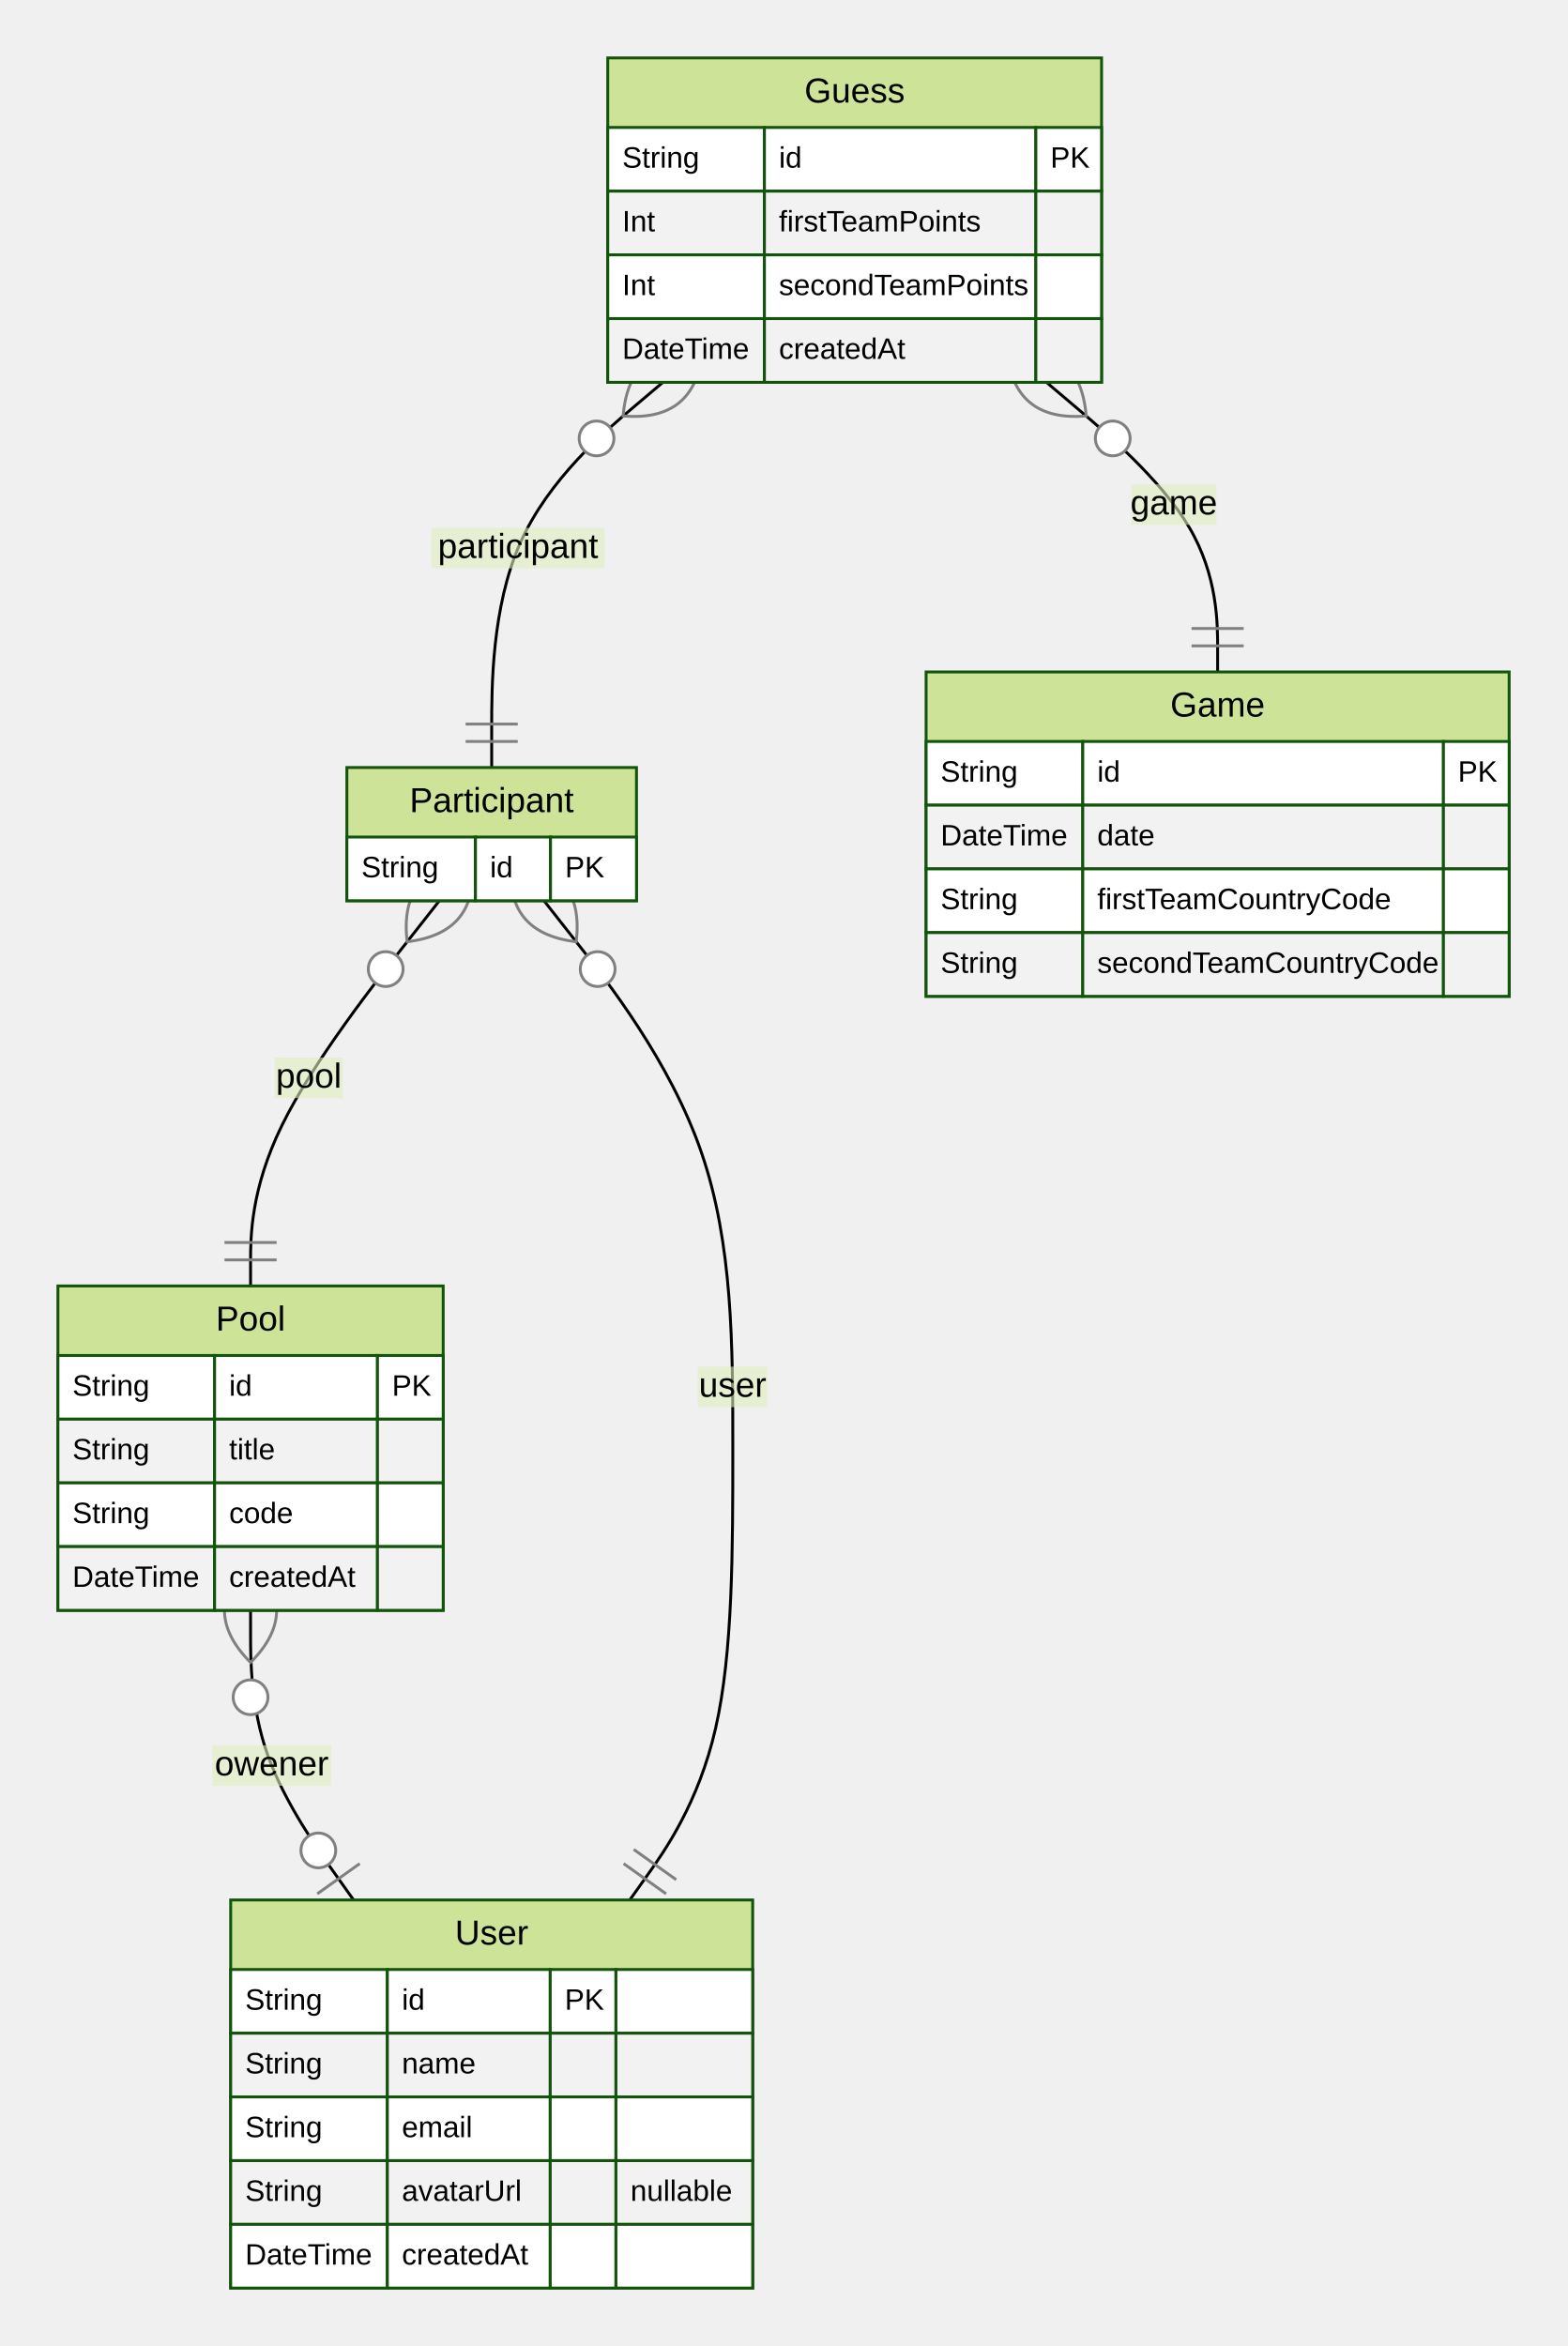
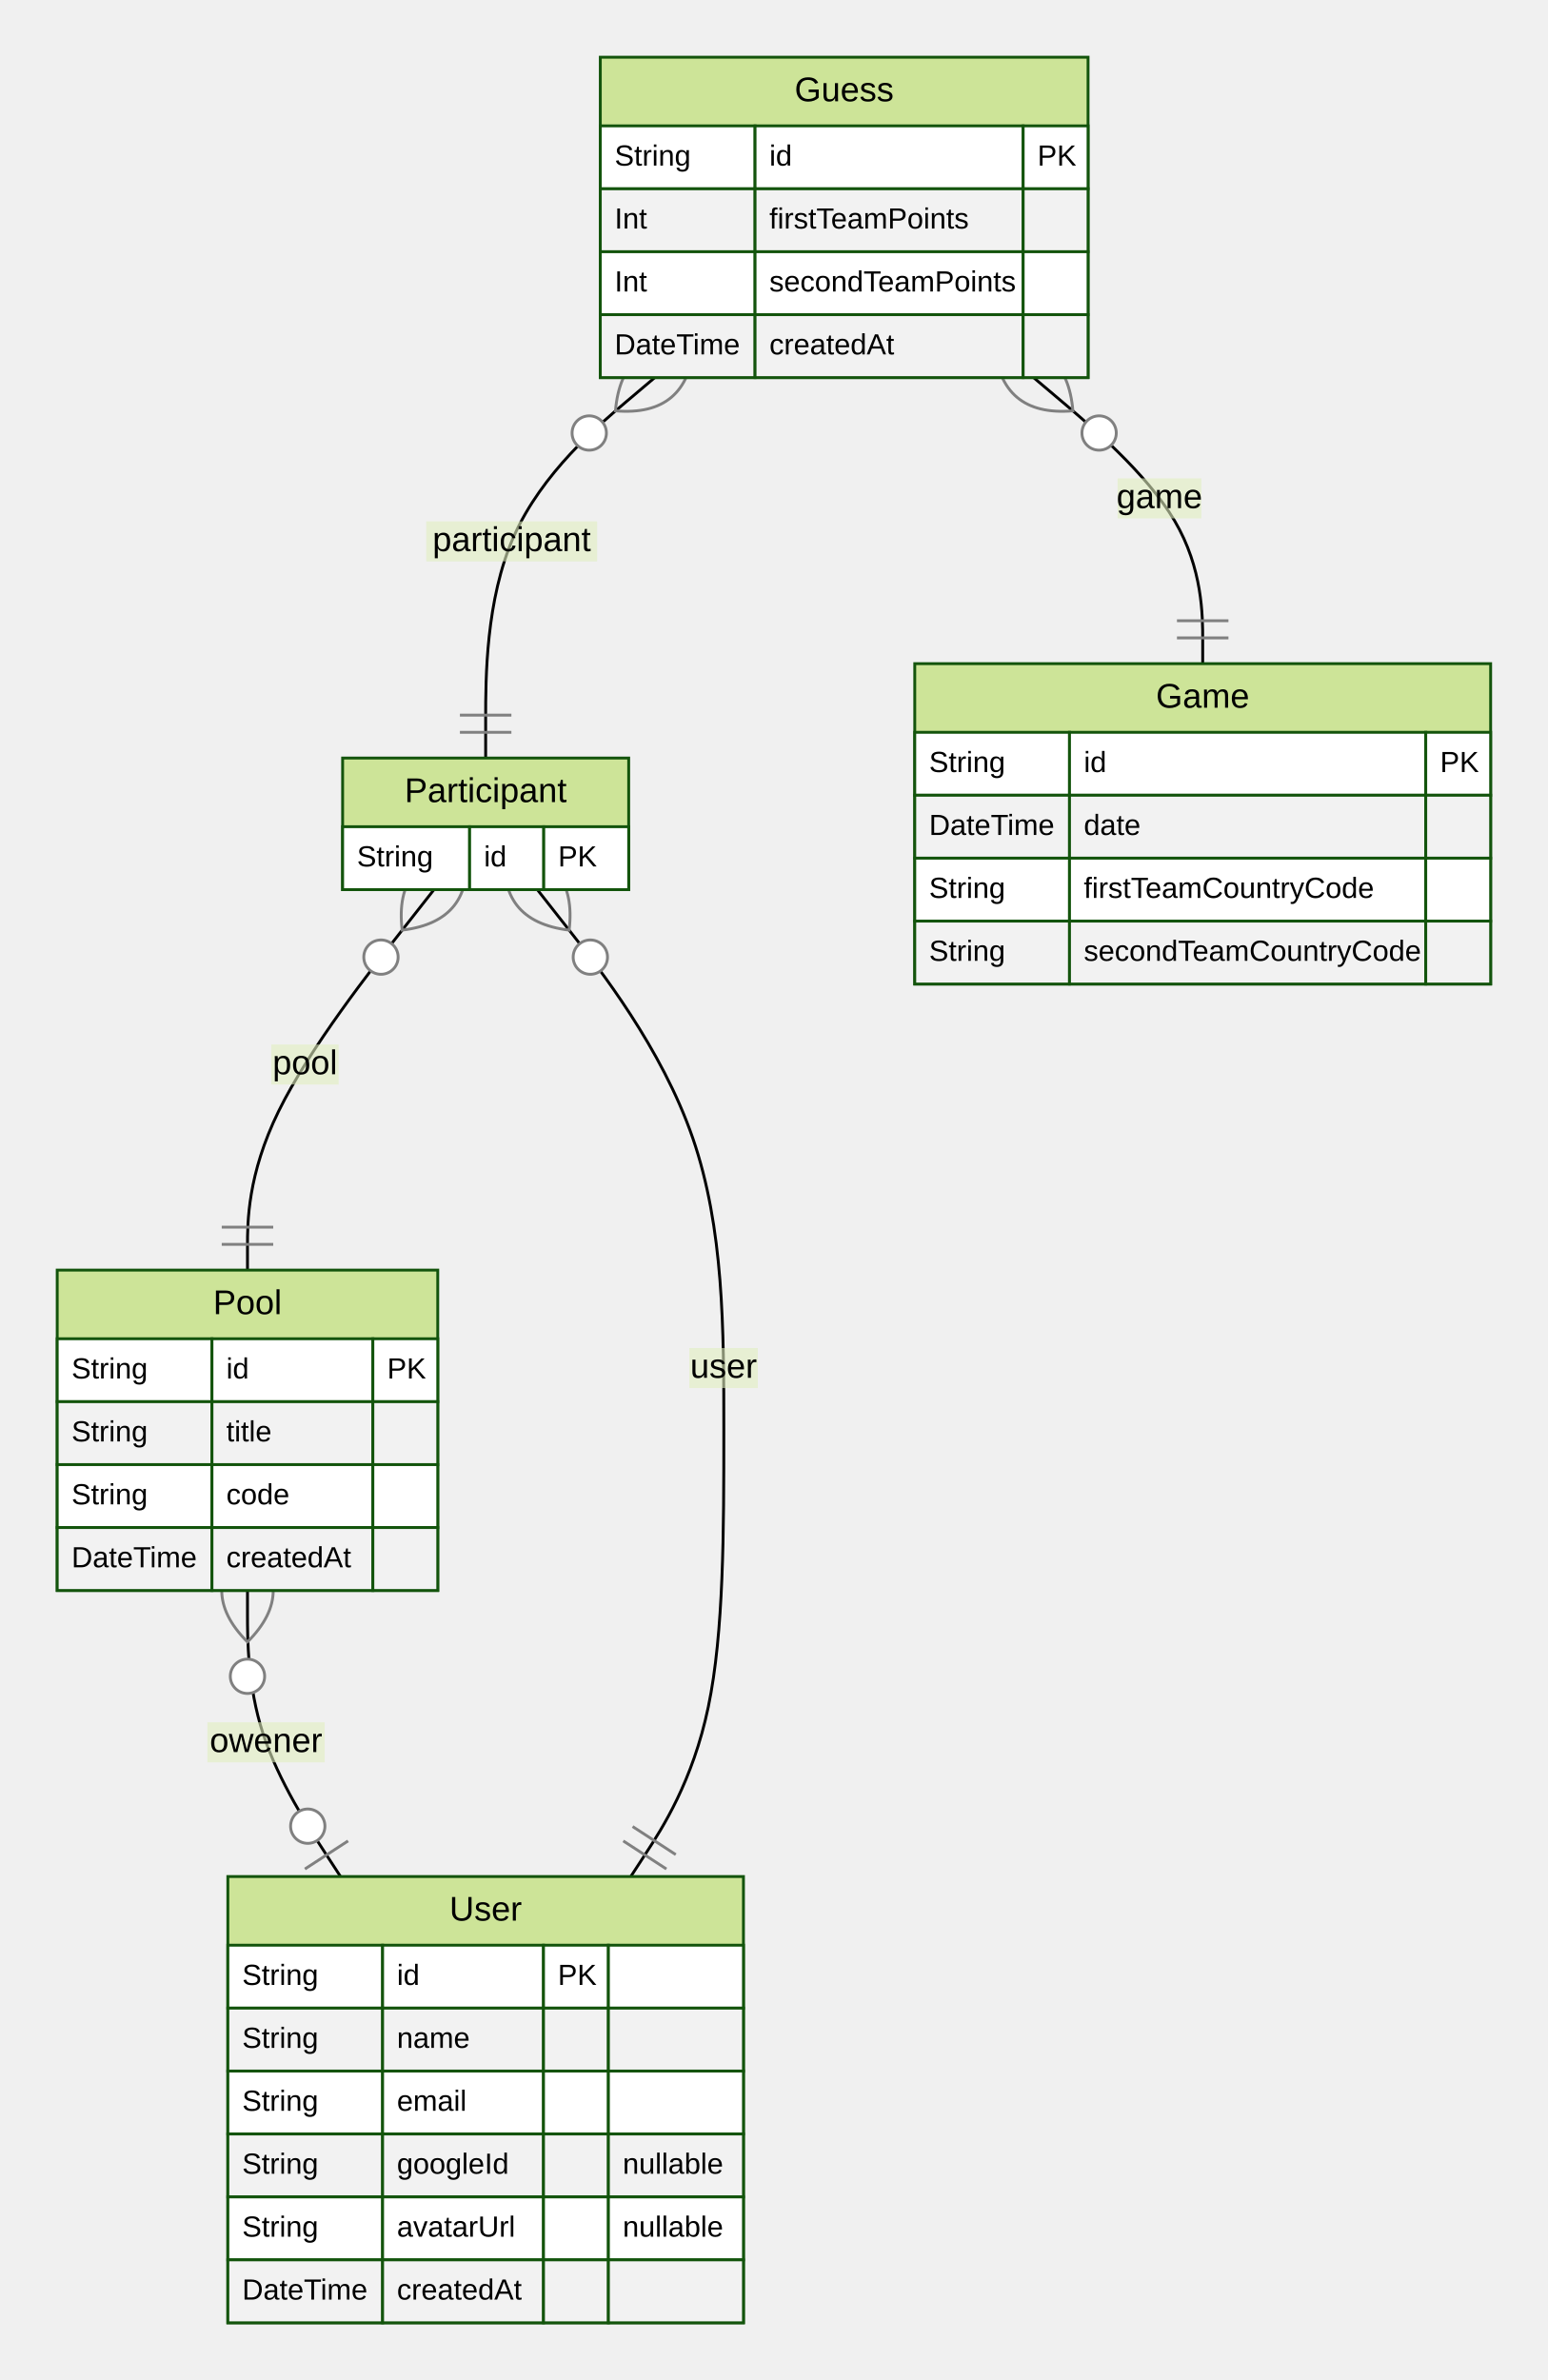
- <svg xmlns="http://www.w3.org/2000/svg" aria-labelledby="chart-title-mermaid-0 chart-desc-mermaid-0" role="img" viewBox="0 0 541.082 810" style="max-width: 541.082px; background-color: white;" width="100%" id="mermaid-0">
+ <svg xmlns="http://www.w3.org/2000/svg" aria-labelledby="chart-title-mermaid-0 chart-desc-mermaid-0" role="img" viewBox="0 0 541.082 832" style="max-width: 541.082px; background-color: white;" width="100%" id="mermaid-0">
  <style>#mermaid-0 {font-family:"trebuchet ms",verdana,arial,sans-serif;font-size:16px;fill:#000000;}#mermaid-0 .error-icon{fill:#552222;}#mermaid-0 .error-text{fill:#552222;stroke:#552222;}#mermaid-0 .edge-thickness-normal{stroke-width:2px;}#mermaid-0 .edge-thickness-thick{stroke-width:3.5px;}#mermaid-0 .edge-pattern-solid{stroke-dasharray:0;}#mermaid-0 .edge-pattern-dashed{stroke-dasharray:3;}#mermaid-0 .edge-pattern-dotted{stroke-dasharray:2;}#mermaid-0 .marker{fill:#000000;stroke:#000000;}#mermaid-0 .marker.cross{stroke:#000000;}#mermaid-0 svg{font-family:"trebuchet ms",verdana,arial,sans-serif;font-size:16px;}#mermaid-0 .entityBox{fill:#cde498;stroke:#13540c;}#mermaid-0 .attributeBoxOdd{fill:#ffffff;stroke:#13540c;}#mermaid-0 .attributeBoxEven{fill:#f2f2f2;stroke:#13540c;}#mermaid-0 .relationshipLabelBox{fill:hsl(78.158, 58.462%, 84.51%);opacity:0.7;background-color:hsl(78.158, 58.462%, 84.51%);}#mermaid-0 .relationshipLabelBox rect{opacity:0.5;}#mermaid-0 .relationshipLine{stroke:#000000;}#mermaid-0 :root{--mermaid-font-family:"trebuchet ms",verdana,arial,sans-serif;}</style>
  <g />
  <defs>
    <marker orient="auto" markerHeight="18" markerWidth="18" refY="9" refX="0" id="ONLY_ONE_START">
      <path d="M9,0 L9,18 M15,0 L15,18" fill="none" stroke="gray" />
    </marker>
  </defs>
  <defs>
    <marker orient="auto" markerHeight="18" markerWidth="18" refY="9" refX="18" id="ONLY_ONE_END">
      <path d="M3,0 L3,18 M9,0 L9,18" fill="none" stroke="gray" />
    </marker>
  </defs>
  <defs>
    <marker orient="auto" markerHeight="18" markerWidth="30" refY="9" refX="0" id="ZERO_OR_ONE_START">
      <circle r="6" cy="9" cx="21" fill="white" stroke="gray" />
      <path d="M9,0 L9,18" fill="none" stroke="gray" />
    </marker>
  </defs>
  <defs>
    <marker orient="auto" markerHeight="18" markerWidth="30" refY="9" refX="30" id="ZERO_OR_ONE_END">
      <circle r="6" cy="9" cx="9" fill="white" stroke="gray" />
      <path d="M21,0 L21,18" fill="none" stroke="gray" />
    </marker>
  </defs>
  <defs>
    <marker orient="auto" markerHeight="36" markerWidth="45" refY="18" refX="18" id="ONE_OR_MORE_START">
      <path d="M0,18 Q 18,0 36,18 Q 18,36 0,18 M42,9 L42,27" fill="none" stroke="gray" />
    </marker>
  </defs>
  <defs>
    <marker orient="auto" markerHeight="36" markerWidth="45" refY="18" refX="27" id="ONE_OR_MORE_END">
      <path d="M3,9 L3,27 M9,18 Q27,0 45,18 Q27,36 9,18" fill="none" stroke="gray" />
    </marker>
  </defs>
  <defs>
    <marker orient="auto" markerHeight="36" markerWidth="57" refY="18" refX="18" id="ZERO_OR_MORE_START">
      <circle r="6" cy="18" cx="48" fill="white" stroke="gray" />
      <path d="M0,18 Q18,0 36,18 Q18,36 0,18" fill="none" stroke="gray" />
    </marker>
  </defs>
  <defs>
    <marker orient="auto" markerHeight="36" markerWidth="57" refY="18" refX="39" id="ZERO_OR_MORE_END">
      <circle r="6" cy="18" cx="9" fill="white" stroke="gray" />
      <path d="M21,18 Q39,0 57,18 Q39,36 21,18" fill="none" stroke="gray" />
    </marker>
  </defs>
-   <path marker-start="url(#ZERO_OR_MORE_START)" marker-end="url(#ZERO_OR_ONE_END)" fill="none" stroke="gray" d="M86.513,556L86.513,564.333C86.513,572.667,86.513,589.333,92.443,606C98.373,622.667,110.233,639.333,116.163,647.667L122.093,656" class="er relationshipLine" />
-   <path marker-start="url(#ZERO_OR_MORE_START)" marker-end="url(#ONLY_ONE_END)" fill="none" stroke="gray" d="M187.835,311L198.7,324.833C209.565,338.667,231.296,366.333,242.161,397.833C253.026,429.333,253.026,464.667,253.026,500C253.026,535.333,253.026,570.667,247.096,596.667C241.167,622.667,229.307,639.333,223.377,647.667L217.447,656" class="er relationshipLine" />
+   <path marker-start="url(#ZERO_OR_MORE_START)" marker-end="url(#ZERO_OR_ONE_END)" fill="none" stroke="gray" d="M86.513,556L86.513,564.333C86.513,572.667,86.513,589.333,91.934,606C97.354,622.667,108.195,639.333,113.615,647.667L119.035,656" class="er relationshipLine" />
+   <path marker-start="url(#ZERO_OR_MORE_START)" marker-end="url(#ONLY_ONE_END)" fill="none" stroke="gray" d="M187.835,311L198.7,324.833C209.565,338.667,231.296,366.333,242.161,397.833C253.026,429.333,253.026,464.667,253.026,500C253.026,535.333,253.026,570.667,247.606,596.667C242.186,622.667,231.345,639.333,225.925,647.667L220.504,656" class="er relationshipLine" />
  <path marker-start="url(#ZERO_OR_MORE_START)" marker-end="url(#ONLY_ONE_END)" fill="none" stroke="gray" d="M151.705,311L140.839,324.833C129.974,338.667,108.244,366.333,97.378,388.5C86.513,410.667,86.513,427.333,86.513,435.667L86.513,444" class="er relationshipLine" />
  <path marker-start="url(#ZERO_OR_MORE_START)" marker-end="url(#ONLY_ONE_END)" fill="none" stroke="gray" d="M228.887,132L219.034,140.333C209.181,148.667,189.476,165.333,179.623,187.5C169.77,209.667,169.77,237.333,169.77,251.167L169.77,265" class="er relationshipLine" />
  <path marker-start="url(#ZERO_OR_MORE_START)" marker-end="url(#ONLY_ONE_END)" fill="none" stroke="gray" d="M361.309,132L371.162,140.333C381.015,148.667,400.72,165.333,410.573,182C420.426,198.667,420.426,215.333,420.426,223.667L420.426,232" class="er relationshipLine" />
  <g transform="translate(20,444 )" id="Pool">
    <rect height="112" width="133.026" y="0" x="0" stroke="gray" fill-opacity="100%" fill="honeydew" class="er entityBox" />
    <text transform="translate(66.51321,12)" style="font-family: &quot;trebuchet ms&quot;, verdana, arial, sans-serif;; font-size: 12px" text-anchor="middle" dominant-baseline="middle" y="0" x="0" id="entity-Pool" class="er entityLabel">Pool</text>
    <rect height="22" width="54.096" y="24" x="0" stroke="gray" fill-opacity="100%" fill="honeydew" class="er attributeBoxOdd" />
    <text transform="translate(5,35)" style="font-family: &quot;trebuchet ms&quot;, verdana, arial, sans-serif;; font-size: 10.2px" text-anchor="left" dominant-baseline="middle" y="0" x="0" id="entity-Pool-attr-1-type" class="er entityLabel">String</text>
    <rect height="22" width="56.243" y="24" x="54.096" stroke="gray" fill-opacity="100%" fill="honeydew" class="er attributeBoxOdd" />
    <text transform="translate(59.09555,35)" style="font-family: &quot;trebuchet ms&quot;, verdana, arial, sans-serif;; font-size: 10.2px" text-anchor="left" dominant-baseline="middle" y="0" x="0" id="entity-Pool-attr-1-name" class="er entityLabel">id</text>
    <rect height="22" width="22.688" y="24" x="110.339" stroke="gray" fill-opacity="100%" fill="honeydew" class="er attributeBoxOdd" />
    <text transform="translate(115.3387,35)" style="font-family: &quot;trebuchet ms&quot;, verdana, arial, sans-serif;; font-size: 10.2px" text-anchor="left" dominant-baseline="middle" y="0" x="0" id="entity-Pool-attr-1-key" class="er entityLabel">PK</text>
    <rect height="22" width="54.096" y="46" x="0" stroke="gray" fill-opacity="100%" fill="honeydew" class="er attributeBoxEven" />
    <text transform="translate(5,57)" style="font-family: &quot;trebuchet ms&quot;, verdana, arial, sans-serif;; font-size: 10.2px" text-anchor="left" dominant-baseline="middle" y="0" x="0" id="entity-Pool-attr-2-type" class="er entityLabel">String</text>
    <rect height="22" width="56.243" y="46" x="54.096" stroke="gray" fill-opacity="100%" fill="honeydew" class="er attributeBoxEven" />
    <text transform="translate(59.09555,57)" style="font-family: &quot;trebuchet ms&quot;, verdana, arial, sans-serif;; font-size: 10.2px" text-anchor="left" dominant-baseline="middle" y="0" x="0" id="entity-Pool-attr-2-name" class="er entityLabel">title</text>
    <rect height="22" width="22.688" y="46" x="110.339" stroke="gray" fill-opacity="100%" fill="honeydew" class="er attributeBoxEven" />
    <text transform="translate(115.3387,57)" style="font-family: &quot;trebuchet ms&quot;, verdana, arial, sans-serif;; font-size: 10.2px" text-anchor="left" dominant-baseline="middle" y="0" x="0" id="entity-Pool-attr-2-key" class="er entityLabel" />
    <rect height="22" width="54.096" y="68" x="0" stroke="gray" fill-opacity="100%" fill="honeydew" class="er attributeBoxOdd" />
    <text transform="translate(5,79)" style="font-family: &quot;trebuchet ms&quot;, verdana, arial, sans-serif;; font-size: 10.2px" text-anchor="left" dominant-baseline="middle" y="0" x="0" id="entity-Pool-attr-3-type" class="er entityLabel">String</text>
    <rect height="22" width="56.243" y="68" x="54.096" stroke="gray" fill-opacity="100%" fill="honeydew" class="er attributeBoxOdd" />
    <text transform="translate(59.09555,79)" style="font-family: &quot;trebuchet ms&quot;, verdana, arial, sans-serif;; font-size: 10.2px" text-anchor="left" dominant-baseline="middle" y="0" x="0" id="entity-Pool-attr-3-name" class="er entityLabel">code</text>
    <rect height="22" width="22.688" y="68" x="110.339" stroke="gray" fill-opacity="100%" fill="honeydew" class="er attributeBoxOdd" />
    <text transform="translate(115.3387,79)" style="font-family: &quot;trebuchet ms&quot;, verdana, arial, sans-serif;; font-size: 10.2px" text-anchor="left" dominant-baseline="middle" y="0" x="0" id="entity-Pool-attr-3-key" class="er entityLabel" />
    <rect height="22" width="54.096" y="90" x="0" stroke="gray" fill-opacity="100%" fill="honeydew" class="er attributeBoxEven" />
    <text transform="translate(5,101)" style="font-family: &quot;trebuchet ms&quot;, verdana, arial, sans-serif;; font-size: 10.2px" text-anchor="left" dominant-baseline="middle" y="0" x="0" id="entity-Pool-attr-4-type" class="er entityLabel">DateTime</text>
    <rect height="22" width="56.243" y="90" x="54.096" stroke="gray" fill-opacity="100%" fill="honeydew" class="er attributeBoxEven" />
    <text transform="translate(59.09555,101)" style="font-family: &quot;trebuchet ms&quot;, verdana, arial, sans-serif;; font-size: 10.2px" text-anchor="left" dominant-baseline="middle" y="0" x="0" id="entity-Pool-attr-4-name" class="er entityLabel">createdAt</text>
    <rect height="22" width="22.688" y="90" x="110.339" stroke="gray" fill-opacity="100%" fill="honeydew" class="er attributeBoxEven" />
    <text transform="translate(115.3387,101)" style="font-family: &quot;trebuchet ms&quot;, verdana, arial, sans-serif;; font-size: 10.2px" text-anchor="left" dominant-baseline="middle" y="0" x="0" id="entity-Pool-attr-4-key" class="er entityLabel" />
  </g>
  <g transform="translate(119.7698,265 )" id="Participant">
    <rect height="46" width="100" y="0" x="0" stroke="gray" fill-opacity="100%" fill="honeydew" class="er entityBox" />
    <text transform="translate(50,12)" style="font-family: &quot;trebuchet ms&quot;, verdana, arial, sans-serif;; font-size: 12px" text-anchor="middle" dominant-baseline="middle" y="0" x="0" id="entity-Participant" class="er entityLabel">Participant</text>
    <rect height="22" width="44.399" y="24" x="0" stroke="gray" fill-opacity="100%" fill="honeydew" class="er attributeBoxOdd" />
    <text transform="translate(5,35)" style="font-family: &quot;trebuchet ms&quot;, verdana, arial, sans-serif;; font-size: 10.2px" text-anchor="left" dominant-baseline="middle" y="0" x="0" id="entity-Participant-attr-1-type" class="er entityLabel">String</text>
    <rect height="22" width="25.911" y="24" x="44.399" stroke="gray" fill-opacity="100%" fill="honeydew" class="er attributeBoxOdd" />
    <text transform="translate(49.39862,35)" style="font-family: &quot;trebuchet ms&quot;, verdana, arial, sans-serif;; font-size: 10.2px" text-anchor="left" dominant-baseline="middle" y="0" x="0" id="entity-Participant-attr-1-name" class="er entityLabel">id</text>
    <rect height="22" width="29.69" y="24" x="70.31" stroke="gray" fill-opacity="100%" fill="honeydew" class="er attributeBoxOdd" />
    <text transform="translate(75.30976,35)" style="font-family: &quot;trebuchet ms&quot;, verdana, arial, sans-serif;; font-size: 10.2px" text-anchor="left" dominant-baseline="middle" y="0" x="0" id="entity-Participant-attr-1-key" class="er entityLabel">PK</text>
  </g>
  <g transform="translate(79.65034,656 )" id="User">
-     <rect height="134" width="180.239" y="0" x="0" stroke="gray" fill-opacity="100%" fill="honeydew" class="er entityBox" />
+     <rect height="156" width="180.239" y="0" x="0" stroke="gray" fill-opacity="100%" fill="honeydew" class="er entityBox" />
    <text transform="translate(90.11948,12)" style="font-family: &quot;trebuchet ms&quot;, verdana, arial, sans-serif;; font-size: 12px" text-anchor="middle" dominant-baseline="middle" y="0" x="0" id="entity-User" class="er entityLabel">User</text>
    <rect height="22" width="54.096" y="24" x="0" stroke="gray" fill-opacity="100%" fill="honeydew" class="er attributeBoxOdd" />
    <text transform="translate(5,35)" style="font-family: &quot;trebuchet ms&quot;, verdana, arial, sans-serif;; font-size: 10.2px" text-anchor="left" dominant-baseline="middle" y="0" x="0" id="entity-User-attr-1-type" class="er entityLabel">String</text>
    <rect height="22" width="56.243" y="24" x="54.096" stroke="gray" fill-opacity="100%" fill="honeydew" class="er attributeBoxOdd" />
    <text transform="translate(59.09555,35)" style="font-family: &quot;trebuchet ms&quot;, verdana, arial, sans-serif;; font-size: 10.2px" text-anchor="left" dominant-baseline="middle" y="0" x="0" id="entity-User-attr-1-name" class="er entityLabel">id</text>
    <rect height="22" width="22.688" y="24" x="110.339" stroke="gray" fill-opacity="100%" fill="honeydew" class="er attributeBoxOdd" />
    <text transform="translate(115.3387,35)" style="font-family: &quot;trebuchet ms&quot;, verdana, arial, sans-serif;; font-size: 10.2px" text-anchor="left" dominant-baseline="middle" y="0" x="0" id="entity-User-attr-1-key" class="er entityLabel">PK</text>
    <rect height="22" width="47.213" y="24" x="133.026" stroke="gray" fill-opacity="100%" fill="honeydew" class="er attributeBoxOdd" />
    <text transform="translate(138.0264,35)" style="font-family: &quot;trebuchet ms&quot;, verdana, arial, sans-serif;; font-size: 10.2px" text-anchor="left" dominant-baseline="middle" y="0" x="0" id="entity-User-attr-1-comment" class="er entityLabel" />
    <rect height="22" width="54.096" y="46" x="0" stroke="gray" fill-opacity="100%" fill="honeydew" class="er attributeBoxEven" />
    <text transform="translate(5,57)" style="font-family: &quot;trebuchet ms&quot;, verdana, arial, sans-serif;; font-size: 10.2px" text-anchor="left" dominant-baseline="middle" y="0" x="0" id="entity-User-attr-2-type" class="er entityLabel">String</text>
    <rect height="22" width="56.243" y="46" x="54.096" stroke="gray" fill-opacity="100%" fill="honeydew" class="er attributeBoxEven" />
    <text transform="translate(59.09555,57)" style="font-family: &quot;trebuchet ms&quot;, verdana, arial, sans-serif;; font-size: 10.2px" text-anchor="left" dominant-baseline="middle" y="0" x="0" id="entity-User-attr-2-name" class="er entityLabel">name</text>
    <rect height="22" width="22.688" y="46" x="110.339" stroke="gray" fill-opacity="100%" fill="honeydew" class="er attributeBoxEven" />
    <text transform="translate(115.3387,57)" style="font-family: &quot;trebuchet ms&quot;, verdana, arial, sans-serif;; font-size: 10.2px" text-anchor="left" dominant-baseline="middle" y="0" x="0" id="entity-User-attr-2-key" class="er entityLabel" />
    <rect height="22" width="47.213" y="46" x="133.026" stroke="gray" fill-opacity="100%" fill="honeydew" class="er attributeBoxEven" />
    <text transform="translate(138.0264,57)" style="font-family: &quot;trebuchet ms&quot;, verdana, arial, sans-serif;; font-size: 10.2px" text-anchor="left" dominant-baseline="middle" y="0" x="0" id="entity-User-attr-2-comment" class="er entityLabel" />
    <rect height="22" width="54.096" y="68" x="0" stroke="gray" fill-opacity="100%" fill="honeydew" class="er attributeBoxOdd" />
    <text transform="translate(5,79)" style="font-family: &quot;trebuchet ms&quot;, verdana, arial, sans-serif;; font-size: 10.2px" text-anchor="left" dominant-baseline="middle" y="0" x="0" id="entity-User-attr-3-type" class="er entityLabel">String</text>
    <rect height="22" width="56.243" y="68" x="54.096" stroke="gray" fill-opacity="100%" fill="honeydew" class="er attributeBoxOdd" />
    <text transform="translate(59.09555,79)" style="font-family: &quot;trebuchet ms&quot;, verdana, arial, sans-serif;; font-size: 10.2px" text-anchor="left" dominant-baseline="middle" y="0" x="0" id="entity-User-attr-3-name" class="er entityLabel">email</text>
    <rect height="22" width="22.688" y="68" x="110.339" stroke="gray" fill-opacity="100%" fill="honeydew" class="er attributeBoxOdd" />
    <text transform="translate(115.3387,79)" style="font-family: &quot;trebuchet ms&quot;, verdana, arial, sans-serif;; font-size: 10.2px" text-anchor="left" dominant-baseline="middle" y="0" x="0" id="entity-User-attr-3-key" class="er entityLabel" />
    <rect height="22" width="47.213" y="68" x="133.026" stroke="gray" fill-opacity="100%" fill="honeydew" class="er attributeBoxOdd" />
    <text transform="translate(138.0264,79)" style="font-family: &quot;trebuchet ms&quot;, verdana, arial, sans-serif;; font-size: 10.2px" text-anchor="left" dominant-baseline="middle" y="0" x="0" id="entity-User-attr-3-comment" class="er entityLabel" />
    <rect height="22" width="54.096" y="90" x="0" stroke="gray" fill-opacity="100%" fill="honeydew" class="er attributeBoxEven" />
    <text transform="translate(5,101)" style="font-family: &quot;trebuchet ms&quot;, verdana, arial, sans-serif;; font-size: 10.2px" text-anchor="left" dominant-baseline="middle" y="0" x="0" id="entity-User-attr-4-type" class="er entityLabel">String</text>
    <rect height="22" width="56.243" y="90" x="54.096" stroke="gray" fill-opacity="100%" fill="honeydew" class="er attributeBoxEven" />
-     <text transform="translate(59.09555,101)" style="font-family: &quot;trebuchet ms&quot;, verdana, arial, sans-serif;; font-size: 10.2px" text-anchor="left" dominant-baseline="middle" y="0" x="0" id="entity-User-attr-4-name" class="er entityLabel">avatarUrl</text>
+     <text transform="translate(59.09555,101)" style="font-family: &quot;trebuchet ms&quot;, verdana, arial, sans-serif;; font-size: 10.2px" text-anchor="left" dominant-baseline="middle" y="0" x="0" id="entity-User-attr-4-name" class="er entityLabel">googleId</text>
    <rect height="22" width="22.688" y="90" x="110.339" stroke="gray" fill-opacity="100%" fill="honeydew" class="er attributeBoxEven" />
    <text transform="translate(115.3387,101)" style="font-family: &quot;trebuchet ms&quot;, verdana, arial, sans-serif;; font-size: 10.2px" text-anchor="left" dominant-baseline="middle" y="0" x="0" id="entity-User-attr-4-key" class="er entityLabel" />
    <rect height="22" width="47.213" y="90" x="133.026" stroke="gray" fill-opacity="100%" fill="honeydew" class="er attributeBoxEven" />
    <text transform="translate(138.0264,101)" style="font-family: &quot;trebuchet ms&quot;, verdana, arial, sans-serif;; font-size: 10.2px" text-anchor="left" dominant-baseline="middle" y="0" x="0" id="entity-User-attr-4-comment" class="er entityLabel">nullable</text>
    <rect height="22" width="54.096" y="112" x="0" stroke="gray" fill-opacity="100%" fill="honeydew" class="er attributeBoxOdd" />
-     <text transform="translate(5,123)" style="font-family: &quot;trebuchet ms&quot;, verdana, arial, sans-serif;; font-size: 10.2px" text-anchor="left" dominant-baseline="middle" y="0" x="0" id="entity-User-attr-5-type" class="er entityLabel">DateTime</text>
+     <text transform="translate(5,123)" style="font-family: &quot;trebuchet ms&quot;, verdana, arial, sans-serif;; font-size: 10.2px" text-anchor="left" dominant-baseline="middle" y="0" x="0" id="entity-User-attr-5-type" class="er entityLabel">String</text>
    <rect height="22" width="56.243" y="112" x="54.096" stroke="gray" fill-opacity="100%" fill="honeydew" class="er attributeBoxOdd" />
-     <text transform="translate(59.09555,123)" style="font-family: &quot;trebuchet ms&quot;, verdana, arial, sans-serif;; font-size: 10.2px" text-anchor="left" dominant-baseline="middle" y="0" x="0" id="entity-User-attr-5-name" class="er entityLabel">createdAt</text>
+     <text transform="translate(59.09555,123)" style="font-family: &quot;trebuchet ms&quot;, verdana, arial, sans-serif;; font-size: 10.2px" text-anchor="left" dominant-baseline="middle" y="0" x="0" id="entity-User-attr-5-name" class="er entityLabel">avatarUrl</text>
    <rect height="22" width="22.688" y="112" x="110.339" stroke="gray" fill-opacity="100%" fill="honeydew" class="er attributeBoxOdd" />
    <text transform="translate(115.3387,123)" style="font-family: &quot;trebuchet ms&quot;, verdana, arial, sans-serif;; font-size: 10.2px" text-anchor="left" dominant-baseline="middle" y="0" x="0" id="entity-User-attr-5-key" class="er entityLabel" />
    <rect height="22" width="47.213" y="112" x="133.026" stroke="gray" fill-opacity="100%" fill="honeydew" class="er attributeBoxOdd" />
-     <text transform="translate(138.0264,123)" style="font-family: &quot;trebuchet ms&quot;, verdana, arial, sans-serif;; font-size: 10.2px" text-anchor="left" dominant-baseline="middle" y="0" x="0" id="entity-User-attr-5-comment" class="er entityLabel" />
+     <text transform="translate(138.0264,123)" style="font-family: &quot;trebuchet ms&quot;, verdana, arial, sans-serif;; font-size: 10.2px" text-anchor="left" dominant-baseline="middle" y="0" x="0" id="entity-User-attr-5-comment" class="er entityLabel">nullable</text>
+     <rect height="22" width="54.096" y="134" x="0" stroke="gray" fill-opacity="100%" fill="honeydew" class="er attributeBoxEven" />
+     <text transform="translate(5,145)" style="font-family: &quot;trebuchet ms&quot;, verdana, arial, sans-serif;; font-size: 10.2px" text-anchor="left" dominant-baseline="middle" y="0" x="0" id="entity-User-attr-6-type" class="er entityLabel">DateTime</text>
+     <rect height="22" width="56.243" y="134" x="54.096" stroke="gray" fill-opacity="100%" fill="honeydew" class="er attributeBoxEven" />
+     <text transform="translate(59.09555,145)" style="font-family: &quot;trebuchet ms&quot;, verdana, arial, sans-serif;; font-size: 10.2px" text-anchor="left" dominant-baseline="middle" y="0" x="0" id="entity-User-attr-6-name" class="er entityLabel">createdAt</text>
+     <rect height="22" width="22.688" y="134" x="110.339" stroke="gray" fill-opacity="100%" fill="honeydew" class="er attributeBoxEven" />
+     <text transform="translate(115.3387,145)" style="font-family: &quot;trebuchet ms&quot;, verdana, arial, sans-serif;; font-size: 10.2px" text-anchor="left" dominant-baseline="middle" y="0" x="0" id="entity-User-attr-6-key" class="er entityLabel" />
+     <rect height="22" width="47.213" y="134" x="133.026" stroke="gray" fill-opacity="100%" fill="honeydew" class="er attributeBoxEven" />
+     <text transform="translate(138.0264,145)" style="font-family: &quot;trebuchet ms&quot;, verdana, arial, sans-serif;; font-size: 10.2px" text-anchor="left" dominant-baseline="middle" y="0" x="0" id="entity-User-attr-6-comment" class="er entityLabel" />
  </g>
  <g transform="translate(319.7698,232 )" id="Game">
    <rect height="112" width="201.312" y="0" x="0" stroke="gray" fill-opacity="100%" fill="honeydew" class="er entityBox" />
    <text transform="translate(100.6562,12)" style="font-family: &quot;trebuchet ms&quot;, verdana, arial, sans-serif;; font-size: 12px" text-anchor="middle" dominant-baseline="middle" y="0" x="0" id="entity-Game" class="er entityLabel">Game</text>
    <rect height="22" width="54.096" y="24" x="0" stroke="gray" fill-opacity="100%" fill="honeydew" class="er attributeBoxOdd" />
    <text transform="translate(5,35)" style="font-family: &quot;trebuchet ms&quot;, verdana, arial, sans-serif;; font-size: 10.2px" text-anchor="left" dominant-baseline="middle" y="0" x="0" id="entity-Game-attr-1-type" class="er entityLabel">String</text>
    <rect height="22" width="124.529" y="24" x="54.096" stroke="gray" fill-opacity="100%" fill="honeydew" class="er attributeBoxOdd" />
    <text transform="translate(59.09555,35)" style="font-family: &quot;trebuchet ms&quot;, verdana, arial, sans-serif;; font-size: 10.2px" text-anchor="left" dominant-baseline="middle" y="0" x="0" id="entity-Game-attr-1-name" class="er entityLabel">id</text>
    <rect height="22" width="22.688" y="24" x="178.625" stroke="gray" fill-opacity="100%" fill="honeydew" class="er attributeBoxOdd" />
    <text transform="translate(183.6248,35)" style="font-family: &quot;trebuchet ms&quot;, verdana, arial, sans-serif;; font-size: 10.2px" text-anchor="left" dominant-baseline="middle" y="0" x="0" id="entity-Game-attr-1-key" class="er entityLabel">PK</text>
    <rect height="22" width="54.096" y="46" x="0" stroke="gray" fill-opacity="100%" fill="honeydew" class="er attributeBoxEven" />
    <text transform="translate(5,57)" style="font-family: &quot;trebuchet ms&quot;, verdana, arial, sans-serif;; font-size: 10.2px" text-anchor="left" dominant-baseline="middle" y="0" x="0" id="entity-Game-attr-2-type" class="er entityLabel">DateTime</text>
    <rect height="22" width="124.529" y="46" x="54.096" stroke="gray" fill-opacity="100%" fill="honeydew" class="er attributeBoxEven" />
    <text transform="translate(59.09555,57)" style="font-family: &quot;trebuchet ms&quot;, verdana, arial, sans-serif;; font-size: 10.2px" text-anchor="left" dominant-baseline="middle" y="0" x="0" id="entity-Game-attr-2-name" class="er entityLabel">date</text>
    <rect height="22" width="22.688" y="46" x="178.625" stroke="gray" fill-opacity="100%" fill="honeydew" class="er attributeBoxEven" />
    <text transform="translate(183.6248,57)" style="font-family: &quot;trebuchet ms&quot;, verdana, arial, sans-serif;; font-size: 10.2px" text-anchor="left" dominant-baseline="middle" y="0" x="0" id="entity-Game-attr-2-key" class="er entityLabel" />
    <rect height="22" width="54.096" y="68" x="0" stroke="gray" fill-opacity="100%" fill="honeydew" class="er attributeBoxOdd" />
    <text transform="translate(5,79)" style="font-family: &quot;trebuchet ms&quot;, verdana, arial, sans-serif;; font-size: 10.2px" text-anchor="left" dominant-baseline="middle" y="0" x="0" id="entity-Game-attr-3-type" class="er entityLabel">String</text>
    <rect height="22" width="124.529" y="68" x="54.096" stroke="gray" fill-opacity="100%" fill="honeydew" class="er attributeBoxOdd" />
    <text transform="translate(59.09555,79)" style="font-family: &quot;trebuchet ms&quot;, verdana, arial, sans-serif;; font-size: 10.2px" text-anchor="left" dominant-baseline="middle" y="0" x="0" id="entity-Game-attr-3-name" class="er entityLabel">firstTeamCountryCode</text>
    <rect height="22" width="22.688" y="68" x="178.625" stroke="gray" fill-opacity="100%" fill="honeydew" class="er attributeBoxOdd" />
    <text transform="translate(183.6248,79)" style="font-family: &quot;trebuchet ms&quot;, verdana, arial, sans-serif;; font-size: 10.2px" text-anchor="left" dominant-baseline="middle" y="0" x="0" id="entity-Game-attr-3-key" class="er entityLabel" />
    <rect height="22" width="54.096" y="90" x="0" stroke="gray" fill-opacity="100%" fill="honeydew" class="er attributeBoxEven" />
    <text transform="translate(5,101)" style="font-family: &quot;trebuchet ms&quot;, verdana, arial, sans-serif;; font-size: 10.2px" text-anchor="left" dominant-baseline="middle" y="0" x="0" id="entity-Game-attr-4-type" class="er entityLabel">String</text>
    <rect height="22" width="124.529" y="90" x="54.096" stroke="gray" fill-opacity="100%" fill="honeydew" class="er attributeBoxEven" />
    <text transform="translate(59.09555,101)" style="font-family: &quot;trebuchet ms&quot;, verdana, arial, sans-serif;; font-size: 10.2px" text-anchor="left" dominant-baseline="middle" y="0" x="0" id="entity-Game-attr-4-name" class="er entityLabel">secondTeamCountryCode</text>
    <rect height="22" width="22.688" y="90" x="178.625" stroke="gray" fill-opacity="100%" fill="honeydew" class="er attributeBoxEven" />
    <text transform="translate(183.6248,101)" style="font-family: &quot;trebuchet ms&quot;, verdana, arial, sans-serif;; font-size: 10.2px" text-anchor="left" dominant-baseline="middle" y="0" x="0" id="entity-Game-attr-4-key" class="er entityLabel" />
  </g>
  <g transform="translate(209.8457,20 )" id="Guess">
    <rect height="112" width="170.504" y="0" x="0" stroke="gray" fill-opacity="100%" fill="honeydew" class="er entityBox" />
    <text transform="translate(85.2522,12)" style="font-family: &quot;trebuchet ms&quot;, verdana, arial, sans-serif;; font-size: 12px" text-anchor="middle" dominant-baseline="middle" y="0" x="0" id="entity-Guess" class="er entityLabel">Guess</text>
    <rect height="22" width="54.096" y="24" x="0" stroke="gray" fill-opacity="100%" fill="honeydew" class="er attributeBoxOdd" />
    <text transform="translate(5,35)" style="font-family: &quot;trebuchet ms&quot;, verdana, arial, sans-serif;; font-size: 10.2px" text-anchor="left" dominant-baseline="middle" y="0" x="0" id="entity-Guess-attr-1-type" class="er entityLabel">String</text>
    <rect height="22" width="93.721" y="24" x="54.096" stroke="gray" fill-opacity="100%" fill="honeydew" class="er attributeBoxOdd" />
    <text transform="translate(59.09555,35)" style="font-family: &quot;trebuchet ms&quot;, verdana, arial, sans-serif;; font-size: 10.2px" text-anchor="left" dominant-baseline="middle" y="0" x="0" id="entity-Guess-attr-1-name" class="er entityLabel">id</text>
    <rect height="22" width="22.688" y="24" x="147.817" stroke="gray" fill-opacity="100%" fill="honeydew" class="er attributeBoxOdd" />
    <text transform="translate(152.8167,35)" style="font-family: &quot;trebuchet ms&quot;, verdana, arial, sans-serif;; font-size: 10.2px" text-anchor="left" dominant-baseline="middle" y="0" x="0" id="entity-Guess-attr-1-key" class="er entityLabel">PK</text>
    <rect height="22" width="54.096" y="46" x="0" stroke="gray" fill-opacity="100%" fill="honeydew" class="er attributeBoxEven" />
    <text transform="translate(5,57)" style="font-family: &quot;trebuchet ms&quot;, verdana, arial, sans-serif;; font-size: 10.2px" text-anchor="left" dominant-baseline="middle" y="0" x="0" id="entity-Guess-attr-2-type" class="er entityLabel">Int</text>
    <rect height="22" width="93.721" y="46" x="54.096" stroke="gray" fill-opacity="100%" fill="honeydew" class="er attributeBoxEven" />
    <text transform="translate(59.09555,57)" style="font-family: &quot;trebuchet ms&quot;, verdana, arial, sans-serif;; font-size: 10.2px" text-anchor="left" dominant-baseline="middle" y="0" x="0" id="entity-Guess-attr-2-name" class="er entityLabel">firstTeamPoints</text>
    <rect height="22" width="22.688" y="46" x="147.817" stroke="gray" fill-opacity="100%" fill="honeydew" class="er attributeBoxEven" />
    <text transform="translate(152.8167,57)" style="font-family: &quot;trebuchet ms&quot;, verdana, arial, sans-serif;; font-size: 10.2px" text-anchor="left" dominant-baseline="middle" y="0" x="0" id="entity-Guess-attr-2-key" class="er entityLabel" />
    <rect height="22" width="54.096" y="68" x="0" stroke="gray" fill-opacity="100%" fill="honeydew" class="er attributeBoxOdd" />
    <text transform="translate(5,79)" style="font-family: &quot;trebuchet ms&quot;, verdana, arial, sans-serif;; font-size: 10.2px" text-anchor="left" dominant-baseline="middle" y="0" x="0" id="entity-Guess-attr-3-type" class="er entityLabel">Int</text>
    <rect height="22" width="93.721" y="68" x="54.096" stroke="gray" fill-opacity="100%" fill="honeydew" class="er attributeBoxOdd" />
    <text transform="translate(59.09555,79)" style="font-family: &quot;trebuchet ms&quot;, verdana, arial, sans-serif;; font-size: 10.2px" text-anchor="left" dominant-baseline="middle" y="0" x="0" id="entity-Guess-attr-3-name" class="er entityLabel">secondTeamPoints</text>
    <rect height="22" width="22.688" y="68" x="147.817" stroke="gray" fill-opacity="100%" fill="honeydew" class="er attributeBoxOdd" />
    <text transform="translate(152.8167,79)" style="font-family: &quot;trebuchet ms&quot;, verdana, arial, sans-serif;; font-size: 10.2px" text-anchor="left" dominant-baseline="middle" y="0" x="0" id="entity-Guess-attr-3-key" class="er entityLabel" />
    <rect height="22" width="54.096" y="90" x="0" stroke="gray" fill-opacity="100%" fill="honeydew" class="er attributeBoxEven" />
    <text transform="translate(5,101)" style="font-family: &quot;trebuchet ms&quot;, verdana, arial, sans-serif;; font-size: 10.2px" text-anchor="left" dominant-baseline="middle" y="0" x="0" id="entity-Guess-attr-4-type" class="er entityLabel">DateTime</text>
    <rect height="22" width="93.721" y="90" x="54.096" stroke="gray" fill-opacity="100%" fill="honeydew" class="er attributeBoxEven" />
    <text transform="translate(59.09555,101)" style="font-family: &quot;trebuchet ms&quot;, verdana, arial, sans-serif;; font-size: 10.2px" text-anchor="left" dominant-baseline="middle" y="0" x="0" id="entity-Guess-attr-4-name" class="er entityLabel">createdAt</text>
    <rect height="22" width="22.688" y="90" x="147.817" stroke="gray" fill-opacity="100%" fill="honeydew" class="er attributeBoxEven" />
    <text transform="translate(152.8167,101)" style="font-family: &quot;trebuchet ms&quot;, verdana, arial, sans-serif;; font-size: 10.2px" text-anchor="left" dominant-baseline="middle" y="0" x="0" id="entity-Guess-attr-4-key" class="er entityLabel" />
  </g>
-   <rect fill-opacity="85%" fill="white" height="14" width="41.016" y="602.592" x="73.302" class="er relationshipLabelBox" />
-   <text style="font-family: &quot;trebuchet ms&quot;, verdana, arial, sans-serif;; font-size: 12px" dominant-baseline="middle" text-anchor="middle" y="609.592" x="93.81" id="rel1" class="er relationshipLabel">owener</text>
-   <rect fill-opacity="85%" fill="white" height="14" width="23.959" y="471.862" x="240.96" class="er relationshipLabelBox" />
-   <text style="font-family: &quot;trebuchet ms&quot;, verdana, arial, sans-serif;; font-size: 12px" dominant-baseline="middle" text-anchor="middle" y="478.862" x="252.94" id="rel2" class="er relationshipLabel">user</text>
+   <rect fill-opacity="85%" fill="white" height="14" width="41.016" y="602.078" x="72.487" class="er relationshipLabelBox" />
+   <text style="font-family: &quot;trebuchet ms&quot;, verdana, arial, sans-serif;; font-size: 12px" dominant-baseline="middle" text-anchor="middle" y="609.078" x="92.994" id="rel1" class="er relationshipLabel">owener</text>
+   <rect fill-opacity="85%" fill="white" height="14" width="23.959" y="471.248" x="240.952" class="er relationshipLabelBox" />
+   <text style="font-family: &quot;trebuchet ms&quot;, verdana, arial, sans-serif;; font-size: 12px" dominant-baseline="middle" text-anchor="middle" y="478.248" x="252.932" id="rel2" class="er relationshipLabel">user</text>
  <rect fill-opacity="85%" fill="white" height="14" width="23.564" y="365.133" x="94.824" class="er relationshipLabelBox" />
  <text style="font-family: &quot;trebuchet ms&quot;, verdana, arial, sans-serif;; font-size: 12px" dominant-baseline="middle" text-anchor="middle" y="372.133" x="106.606" id="rel3" class="er relationshipLabel">pool</text>
  <rect fill-opacity="85%" fill="white" height="14" width="59.744" y="182.256" x="148.995" class="er relationshipLabelBox" />
  <text style="font-family: &quot;trebuchet ms&quot;, verdana, arial, sans-serif;; font-size: 12px" dominant-baseline="middle" text-anchor="middle" y="189.256" x="178.867" id="rel4" class="er relationshipLabel">participant</text>
  <rect fill-opacity="85%" fill="white" height="14" width="29.289" y="167.222" x="390.665" class="er relationshipLabelBox" />
  <text style="font-family: &quot;trebuchet ms&quot;, verdana, arial, sans-serif;; font-size: 12px" dominant-baseline="middle" text-anchor="middle" y="174.222" x="405.31" id="rel5" class="er relationshipLabel">game</text>
</svg>
